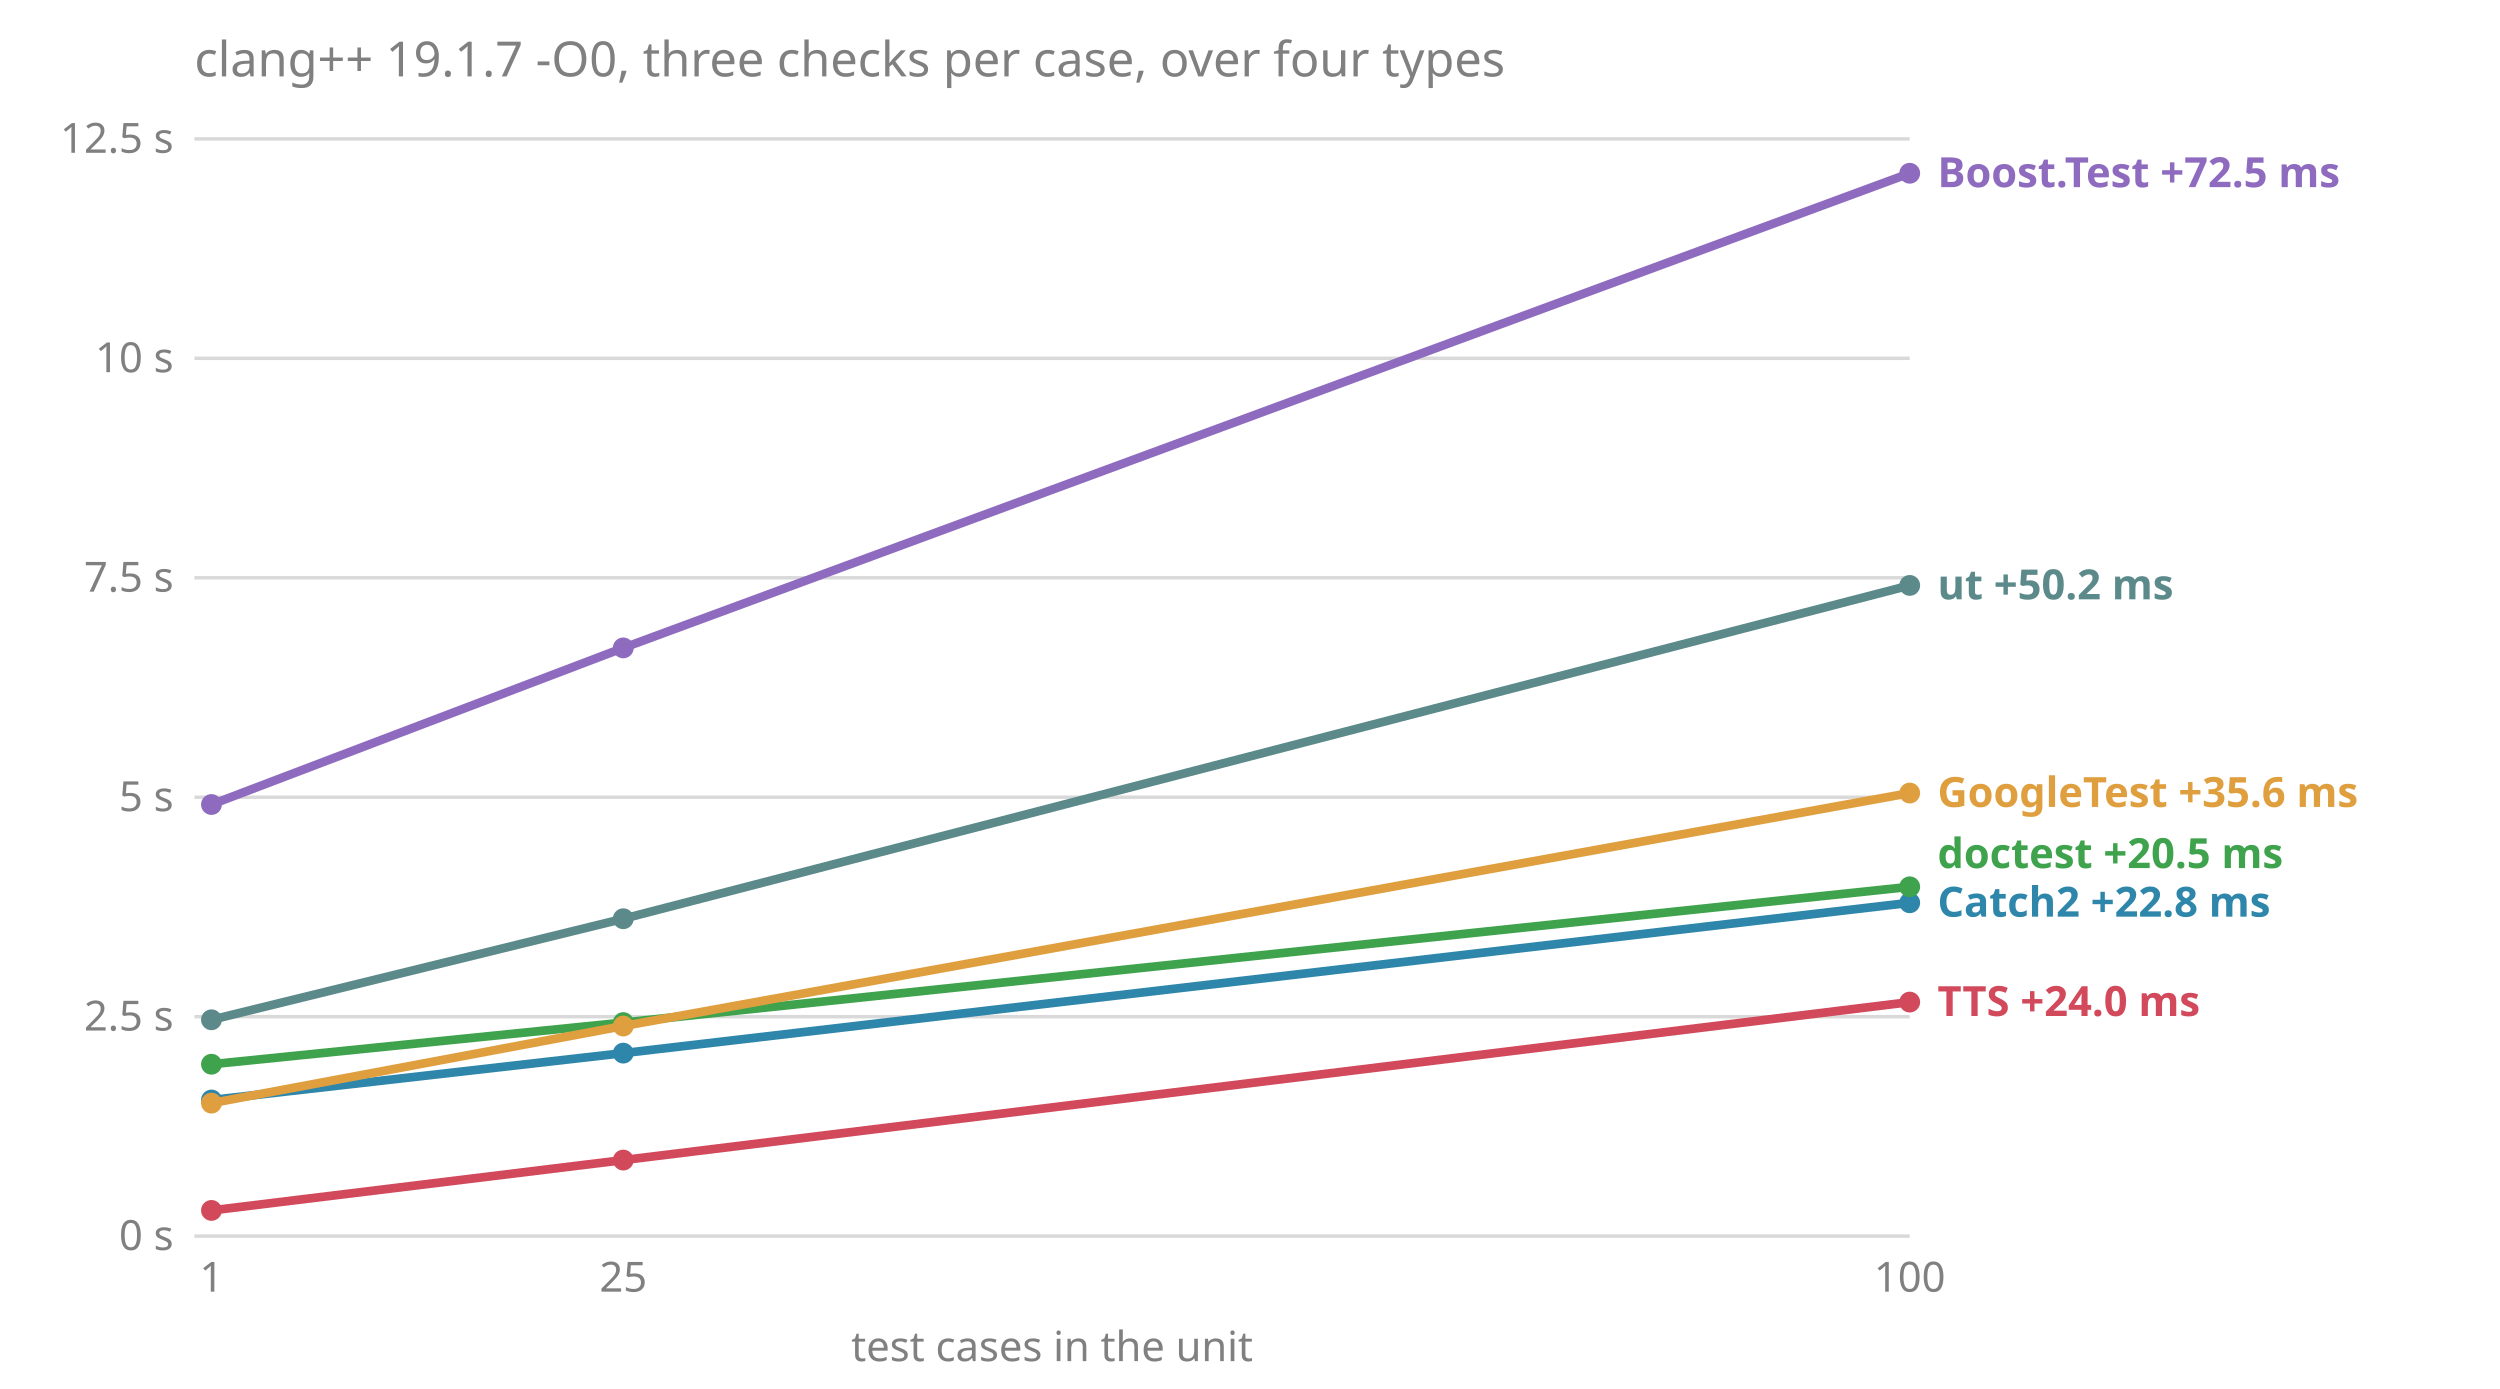
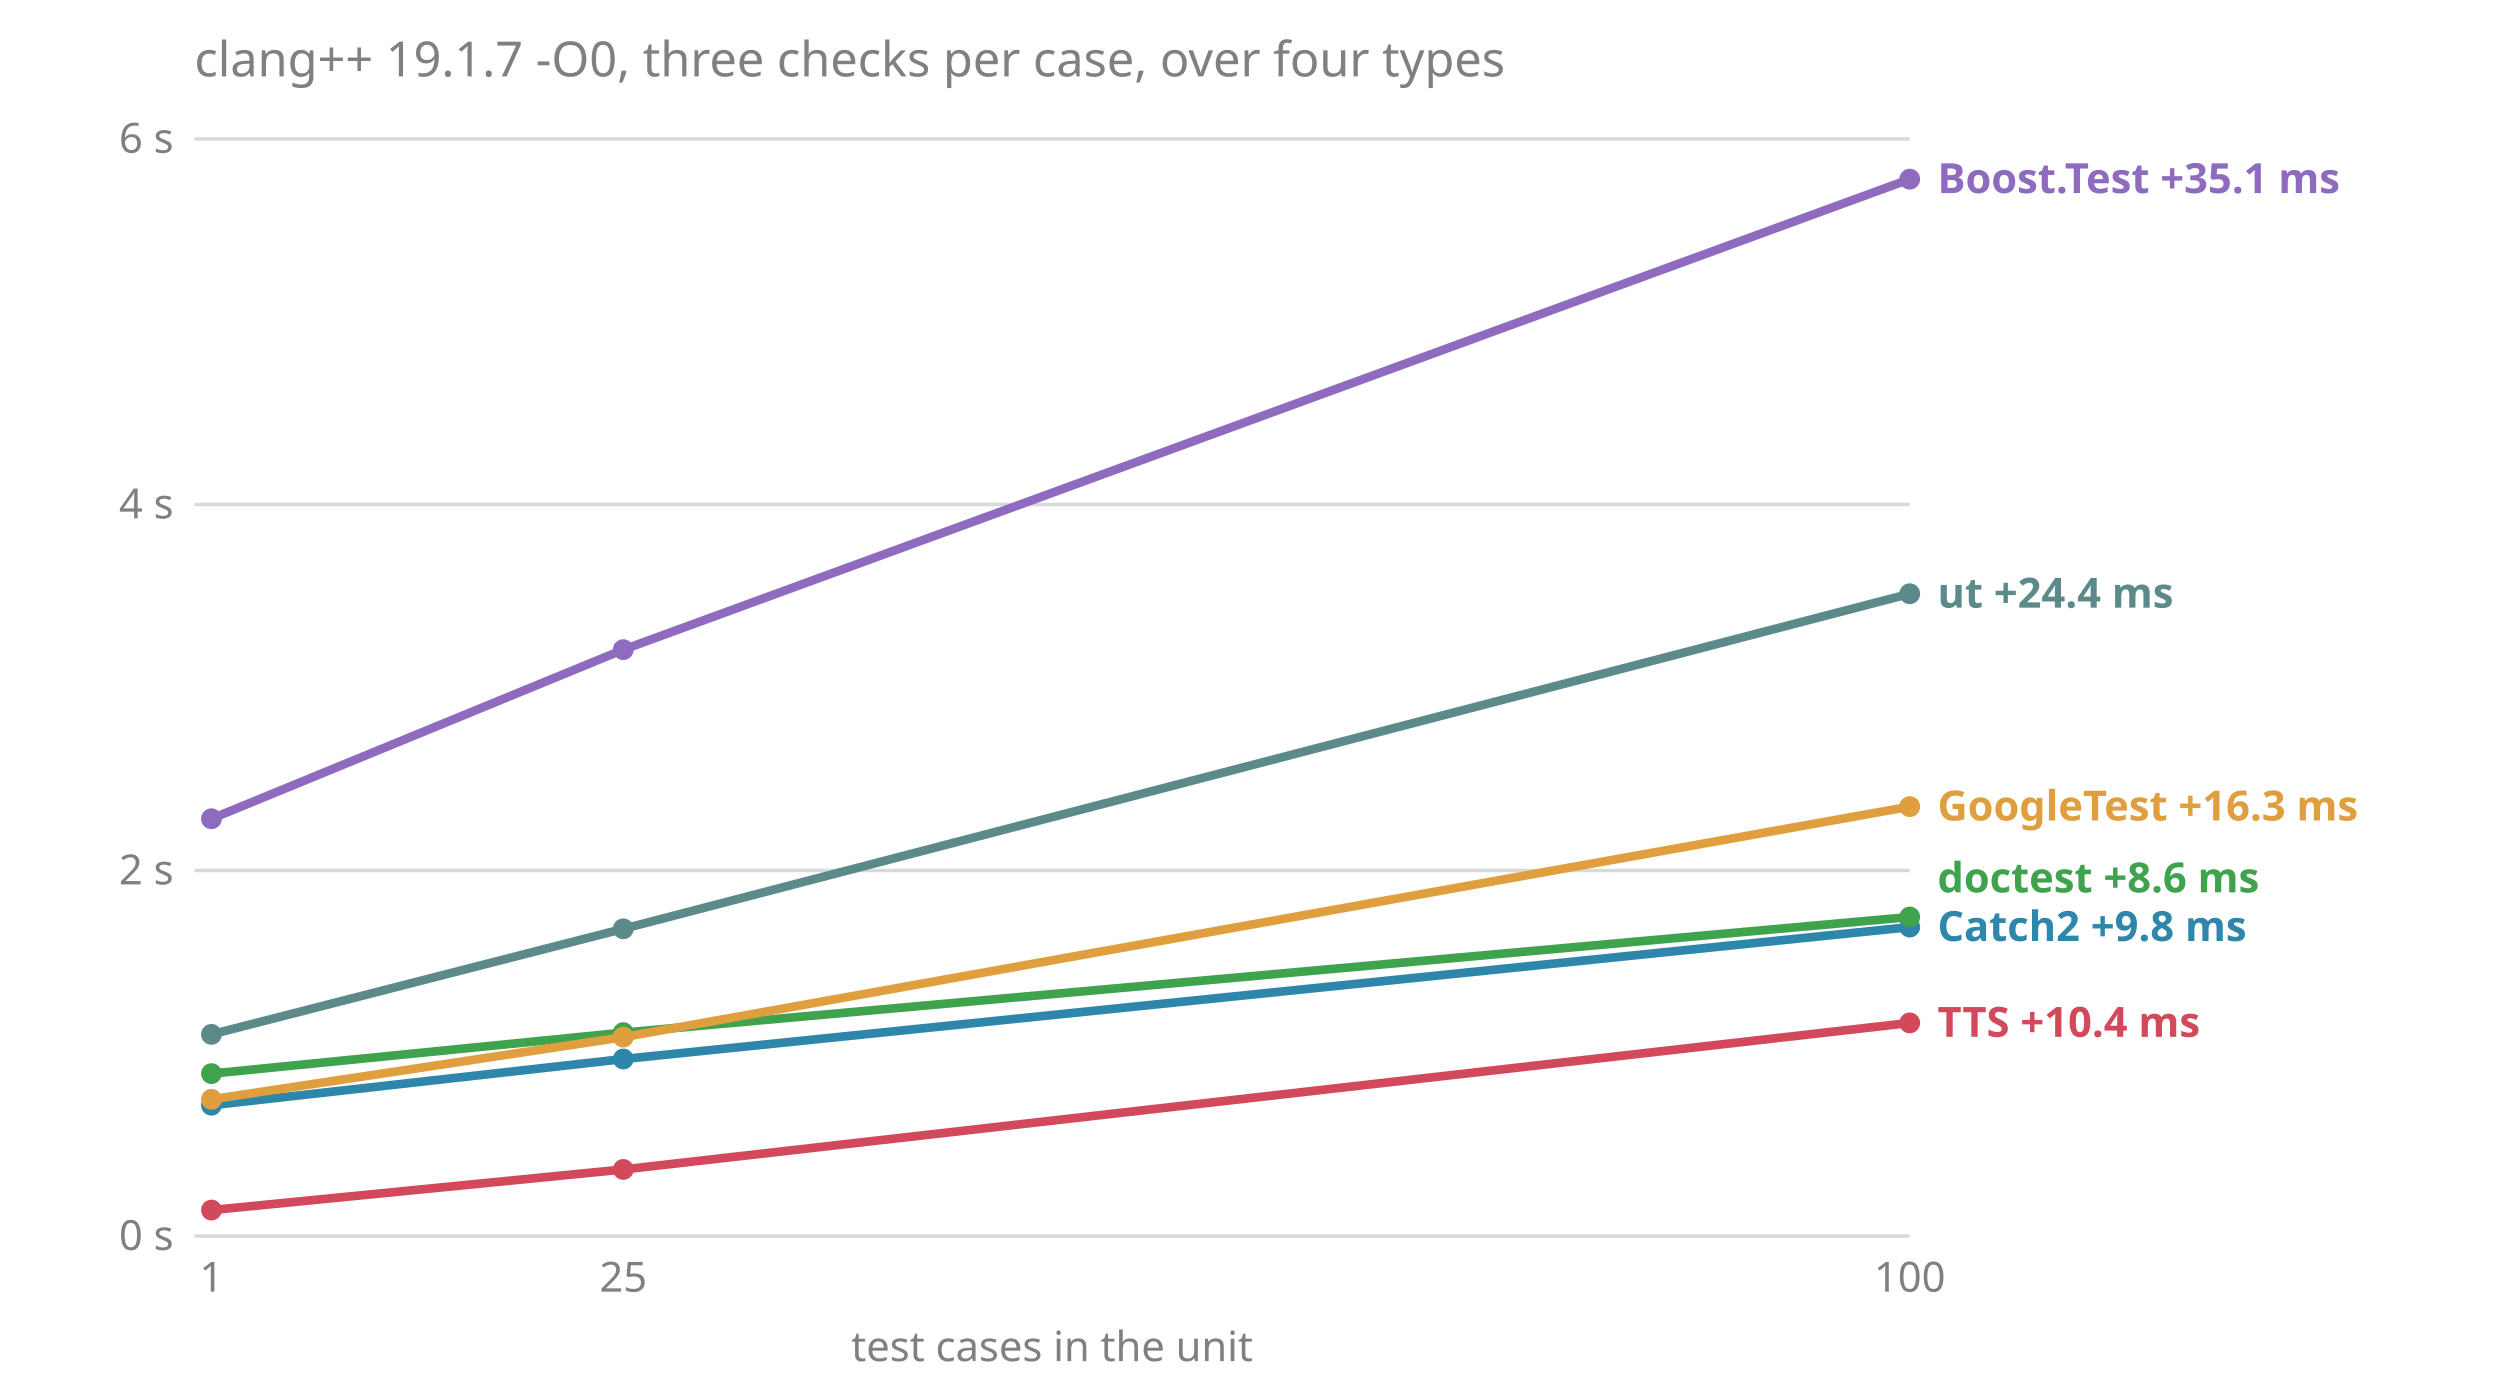
<svg xmlns="http://www.w3.org/2000/svg" viewBox="0 0 720 400" font-family="sans-serif" font-size="12">
  <text x="56" y="22" fill="#808080" font-size="14">clang++ 19.1.7 -O0, three checks per case, over four types</text>
  <line x1="56" x2="550" y1="356.0" y2="356.0" stroke="#808080" stroke-opacity="0.3" />
  <text x="50" y="360.0" fill="#808080" text-anchor="end">0 s</text>
-   <line x1="56" x2="550" y1="292.8" y2="292.8" stroke="#808080" stroke-opacity="0.3" />
-   <text x="50" y="296.8" fill="#808080" text-anchor="end">2.5 s</text>
-   <line x1="56" x2="550" y1="229.6" y2="229.6" stroke="#808080" stroke-opacity="0.3" />
-   <text x="50" y="233.6" fill="#808080" text-anchor="end">5 s</text>
-   <line x1="56" x2="550" y1="166.4" y2="166.4" stroke="#808080" stroke-opacity="0.3" />
-   <text x="50" y="170.4" fill="#808080" text-anchor="end">7.5 s</text>
-   <line x1="56" x2="550" y1="103.2" y2="103.2" stroke="#808080" stroke-opacity="0.3" />
-   <text x="50" y="107.2" fill="#808080" text-anchor="end">10 s</text>
+   <line x1="56" x2="550" y1="250.7" y2="250.7" stroke="#808080" stroke-opacity="0.3" />
+   <text x="50" y="254.7" fill="#808080" text-anchor="end">2 s</text>
+   <line x1="56" x2="550" y1="145.3" y2="145.3" stroke="#808080" stroke-opacity="0.3" />
+   <text x="50" y="149.3" fill="#808080" text-anchor="end">4 s</text>
  <line x1="56" x2="550" y1="40.0" y2="40.0" stroke="#808080" stroke-opacity="0.3" />
-   <text x="50" y="44.0" fill="#808080" text-anchor="end">12.5 s</text>
+   <text x="50" y="44.0" fill="#808080" text-anchor="end">6 s</text>
  <text x="60.9" y="372" fill="#808080" text-anchor="middle">1</text>
  <text x="179.5" y="372" fill="#808080" text-anchor="middle">25</text>
  <text x="550.0" y="372" fill="#808080" text-anchor="middle">100</text>
  <text x="303.0" y="392" fill="#808080" text-anchor="middle">test cases in the unit</text>
-   <text x="558" y="292.6" fill="#d1495b" font-weight="bold">TTS +24.0 ms</text>
-   <text x="558" y="264.0" fill="#2e86ab" font-weight="bold">Catch2 +22.8 ms</text>
-   <text x="558" y="250.0" fill="#3fa34d" font-weight="bold">doctest +20.5 ms</text>
-   <text x="558" y="232.4" fill="#e09f3e" font-weight="bold">GoogleTest +35.6 ms</text>
-   <text x="558" y="172.6" fill="#5c8a8a" font-weight="bold">ut +50.2 ms</text>
-   <text x="558" y="53.9" fill="#8e6bbf" font-weight="bold">Boost.Test +72.5 ms</text>
-   <polyline points="60.9,231.7 179.5,186.6 550.0,49.9" fill="none" stroke="#8e6bbf" stroke-width="2.5" />
-   <circle cx="60.9" cy="231.7" r="3" fill="#8e6bbf" />
-   <circle cx="179.5" cy="186.6" r="3" fill="#8e6bbf" />
-   <circle cx="550.0" cy="49.9" r="3" fill="#8e6bbf" />
-   <polyline points="60.9,316.8 179.5,303.3 550.0,260.0" fill="none" stroke="#2e86ab" stroke-width="2.5" />
-   <circle cx="60.9" cy="316.8" r="3" fill="#2e86ab" />
-   <circle cx="179.5" cy="303.3" r="3" fill="#2e86ab" />
-   <circle cx="550.0" cy="260.0" r="3" fill="#2e86ab" />
-   <polyline points="60.9,306.5 179.5,294.5 550.0,255.4" fill="none" stroke="#3fa34d" stroke-width="2.5" />
-   <circle cx="60.9" cy="306.5" r="3" fill="#3fa34d" />
-   <circle cx="179.5" cy="294.5" r="3" fill="#3fa34d" />
-   <circle cx="550.0" cy="255.4" r="3" fill="#3fa34d" />
-   <polyline points="60.9,317.7 179.5,295.5 550.0,228.4" fill="none" stroke="#e09f3e" stroke-width="2.5" />
-   <circle cx="60.9" cy="317.7" r="3" fill="#e09f3e" />
-   <circle cx="179.5" cy="295.5" r="3" fill="#e09f3e" />
-   <circle cx="550.0" cy="228.4" r="3" fill="#e09f3e" />
-   <polyline points="60.9,348.6 179.5,334.1 550.0,288.6" fill="none" stroke="#d1495b" stroke-width="2.5" />
-   <circle cx="60.9" cy="348.6" r="3" fill="#d1495b" />
-   <circle cx="179.5" cy="334.1" r="3" fill="#d1495b" />
-   <circle cx="550.0" cy="288.6" r="3" fill="#d1495b" />
-   <polyline points="60.9,293.7 179.5,264.6 550.0,168.6" fill="none" stroke="#5c8a8a" stroke-width="2.5" />
-   <circle cx="60.9" cy="293.7" r="3" fill="#5c8a8a" />
-   <circle cx="179.5" cy="264.6" r="3" fill="#5c8a8a" />
-   <circle cx="550.0" cy="168.6" r="3" fill="#5c8a8a" />
+   <text x="558" y="298.6" fill="#d1495b" font-weight="bold">TTS +10.4 ms</text>
+   <text x="558" y="271.0" fill="#2e86ab" font-weight="bold">Catch2 +9.8 ms</text>
+   <text x="558" y="257.0" fill="#3fa34d" font-weight="bold">doctest +8.6 ms</text>
+   <text x="558" y="236.3" fill="#e09f3e" font-weight="bold">GoogleTest +16.3 ms</text>
+   <text x="558" y="175.0" fill="#5c8a8a" font-weight="bold">ut +24.4 ms</text>
+   <text x="558" y="55.6" fill="#8e6bbf" font-weight="bold">Boost.Test +35.1 ms</text>
+   <polyline points="60.9,235.8 179.5,187.1 550.0,51.6" fill="none" stroke="#8e6bbf" stroke-width="2.5" />
+   <circle cx="60.9" cy="235.8" r="3" fill="#8e6bbf" />
+   <circle cx="179.5" cy="187.1" r="3" fill="#8e6bbf" />
+   <circle cx="550.0" cy="51.6" r="3" fill="#8e6bbf" />
+   <polyline points="60.9,318.3 179.5,305.0 550.0,267.0" fill="none" stroke="#2e86ab" stroke-width="2.5" />
+   <circle cx="60.9" cy="318.3" r="3" fill="#2e86ab" />
+   <circle cx="179.5" cy="305.0" r="3" fill="#2e86ab" />
+   <circle cx="550.0" cy="267.0" r="3" fill="#2e86ab" />
+   <polyline points="60.9,309.2 179.5,297.4 550.0,264.1" fill="none" stroke="#3fa34d" stroke-width="2.5" />
+   <circle cx="60.9" cy="309.2" r="3" fill="#3fa34d" />
+   <circle cx="179.5" cy="297.4" r="3" fill="#3fa34d" />
+   <circle cx="550.0" cy="264.1" r="3" fill="#3fa34d" />
+   <polyline points="60.9,316.6 179.5,298.7 550.0,232.3" fill="none" stroke="#e09f3e" stroke-width="2.5" />
+   <circle cx="60.9" cy="316.6" r="3" fill="#e09f3e" />
+   <circle cx="179.5" cy="298.7" r="3" fill="#e09f3e" />
+   <circle cx="550.0" cy="232.3" r="3" fill="#e09f3e" />
+   <polyline points="60.9,348.5 179.5,336.8 550.0,294.6" fill="none" stroke="#d1495b" stroke-width="2.5" />
+   <circle cx="60.9" cy="348.5" r="3" fill="#d1495b" />
+   <circle cx="179.5" cy="336.8" r="3" fill="#d1495b" />
+   <circle cx="550.0" cy="294.6" r="3" fill="#d1495b" />
+   <polyline points="60.9,297.9 179.5,267.5 550.0,171.0" fill="none" stroke="#5c8a8a" stroke-width="2.5" />
+   <circle cx="60.9" cy="297.9" r="3" fill="#5c8a8a" />
+   <circle cx="179.5" cy="267.5" r="3" fill="#5c8a8a" />
+   <circle cx="550.0" cy="171.0" r="3" fill="#5c8a8a" />
</svg>
